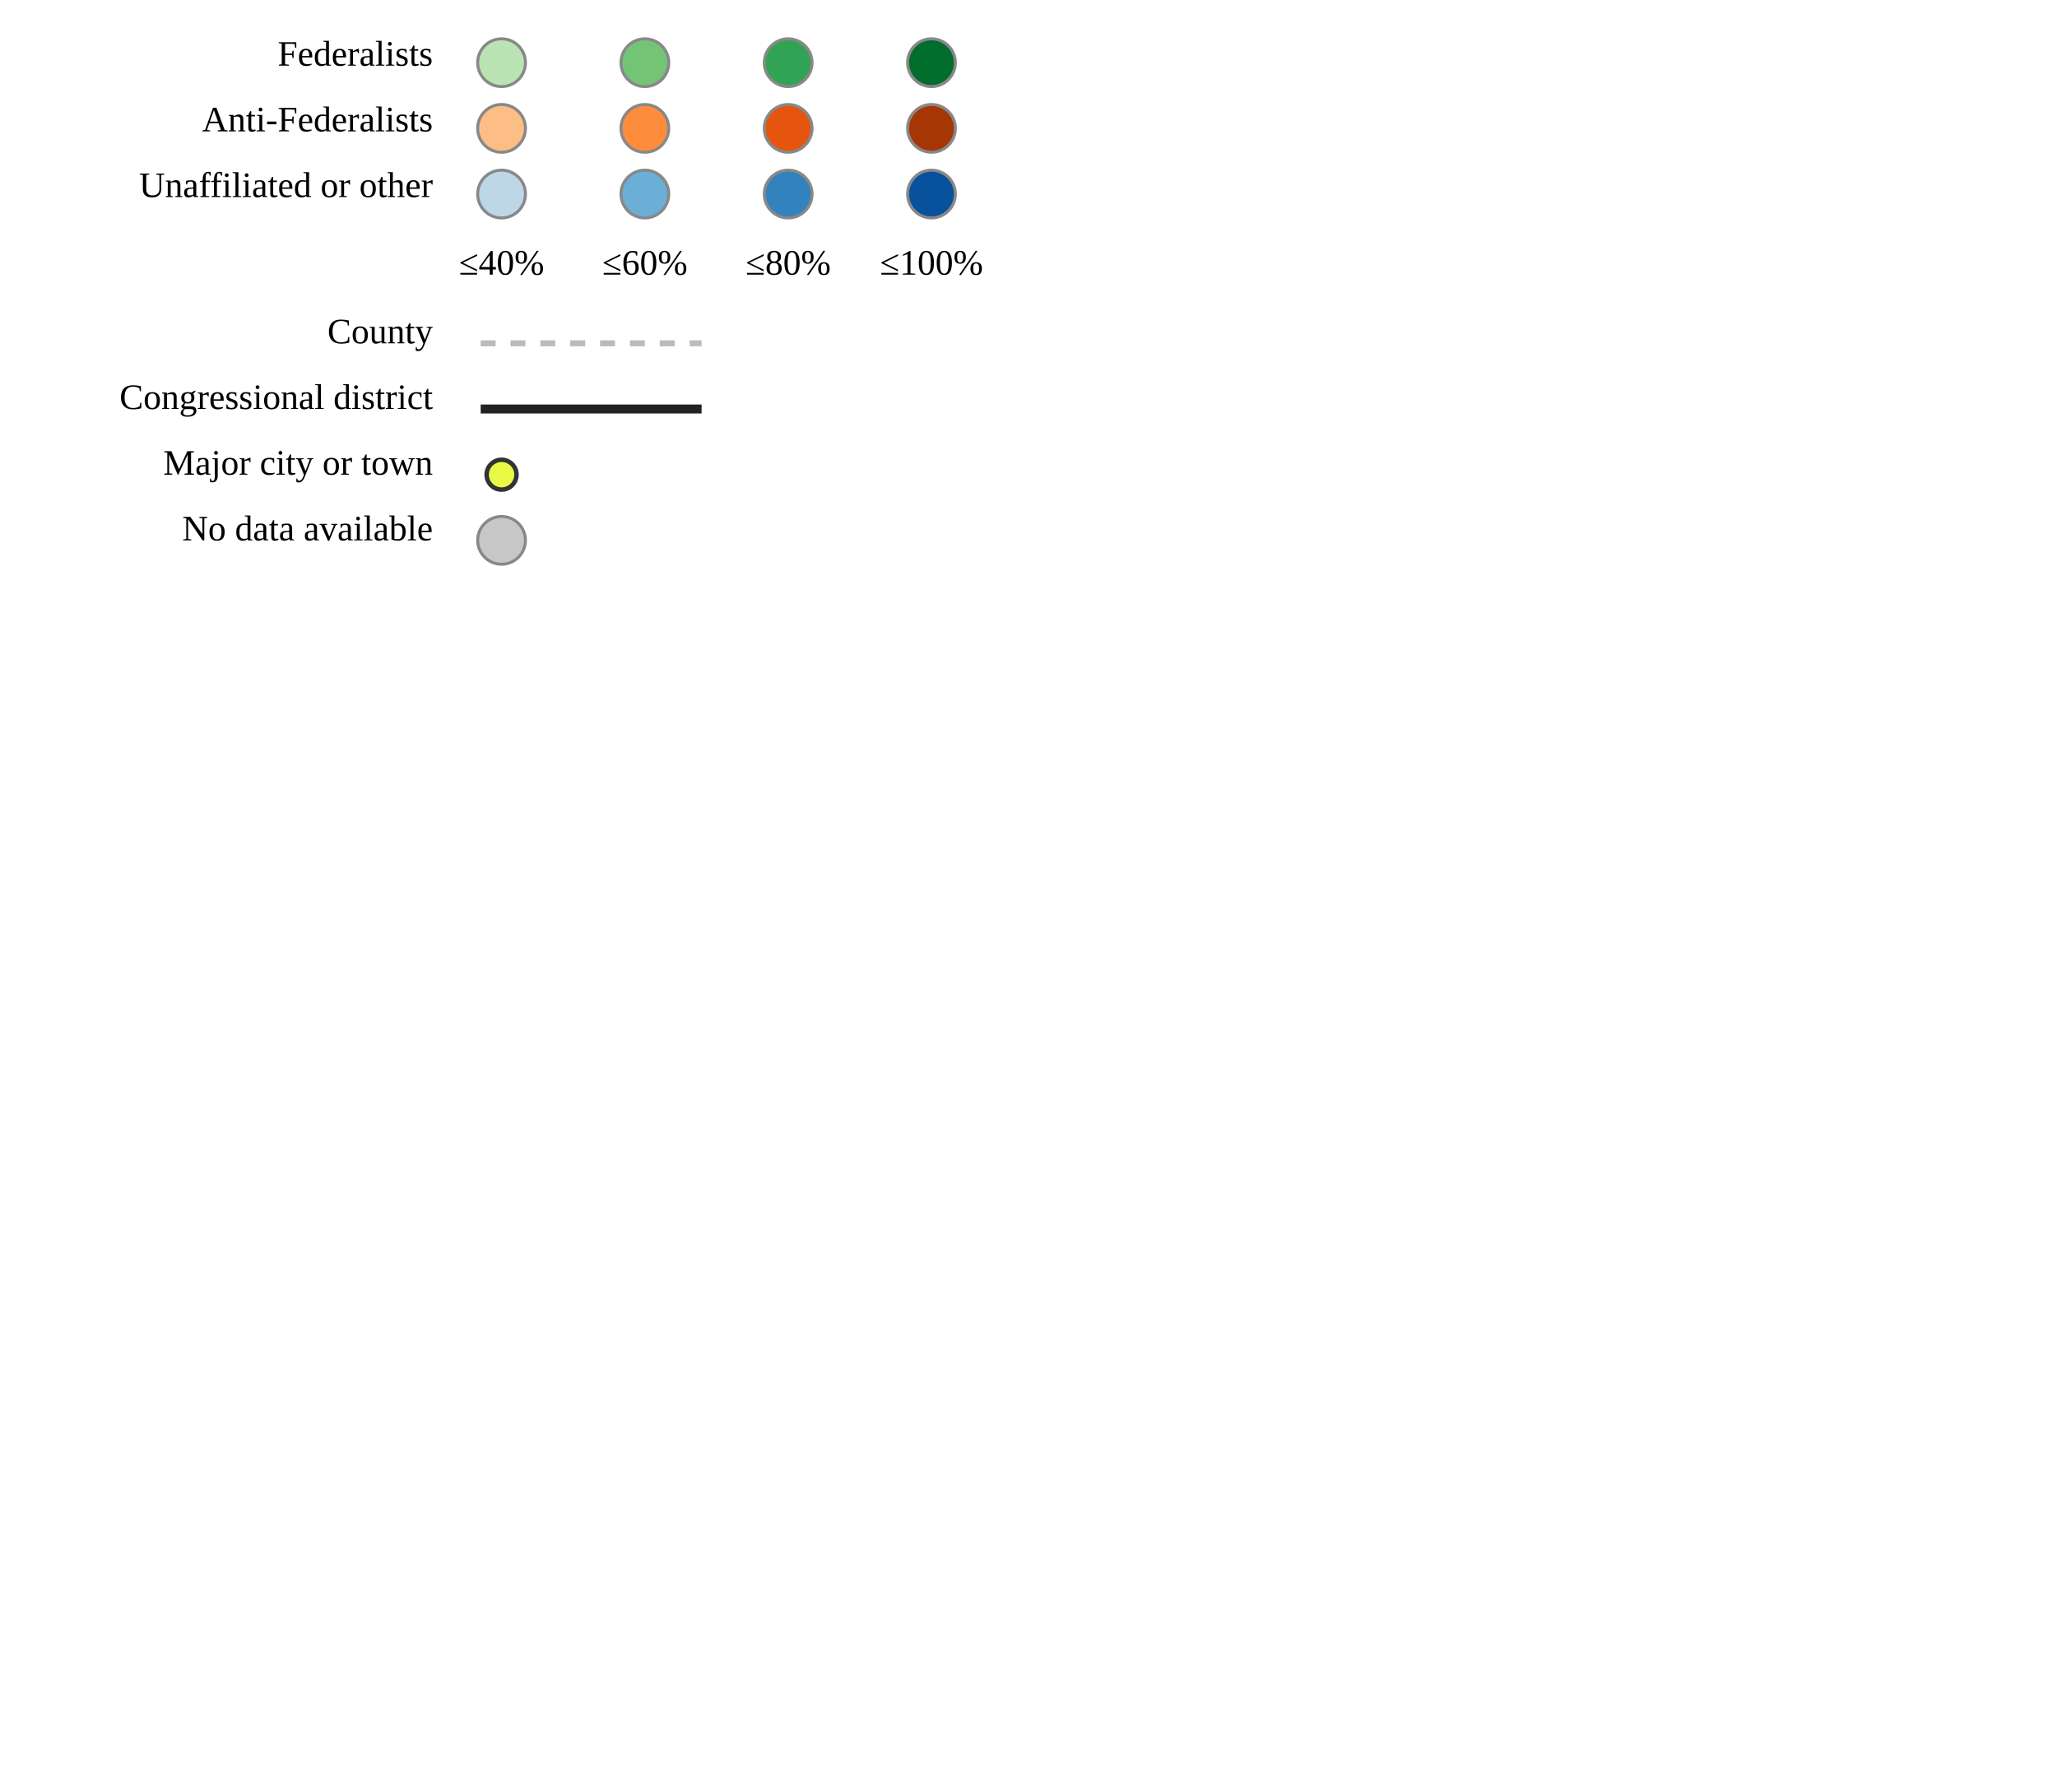
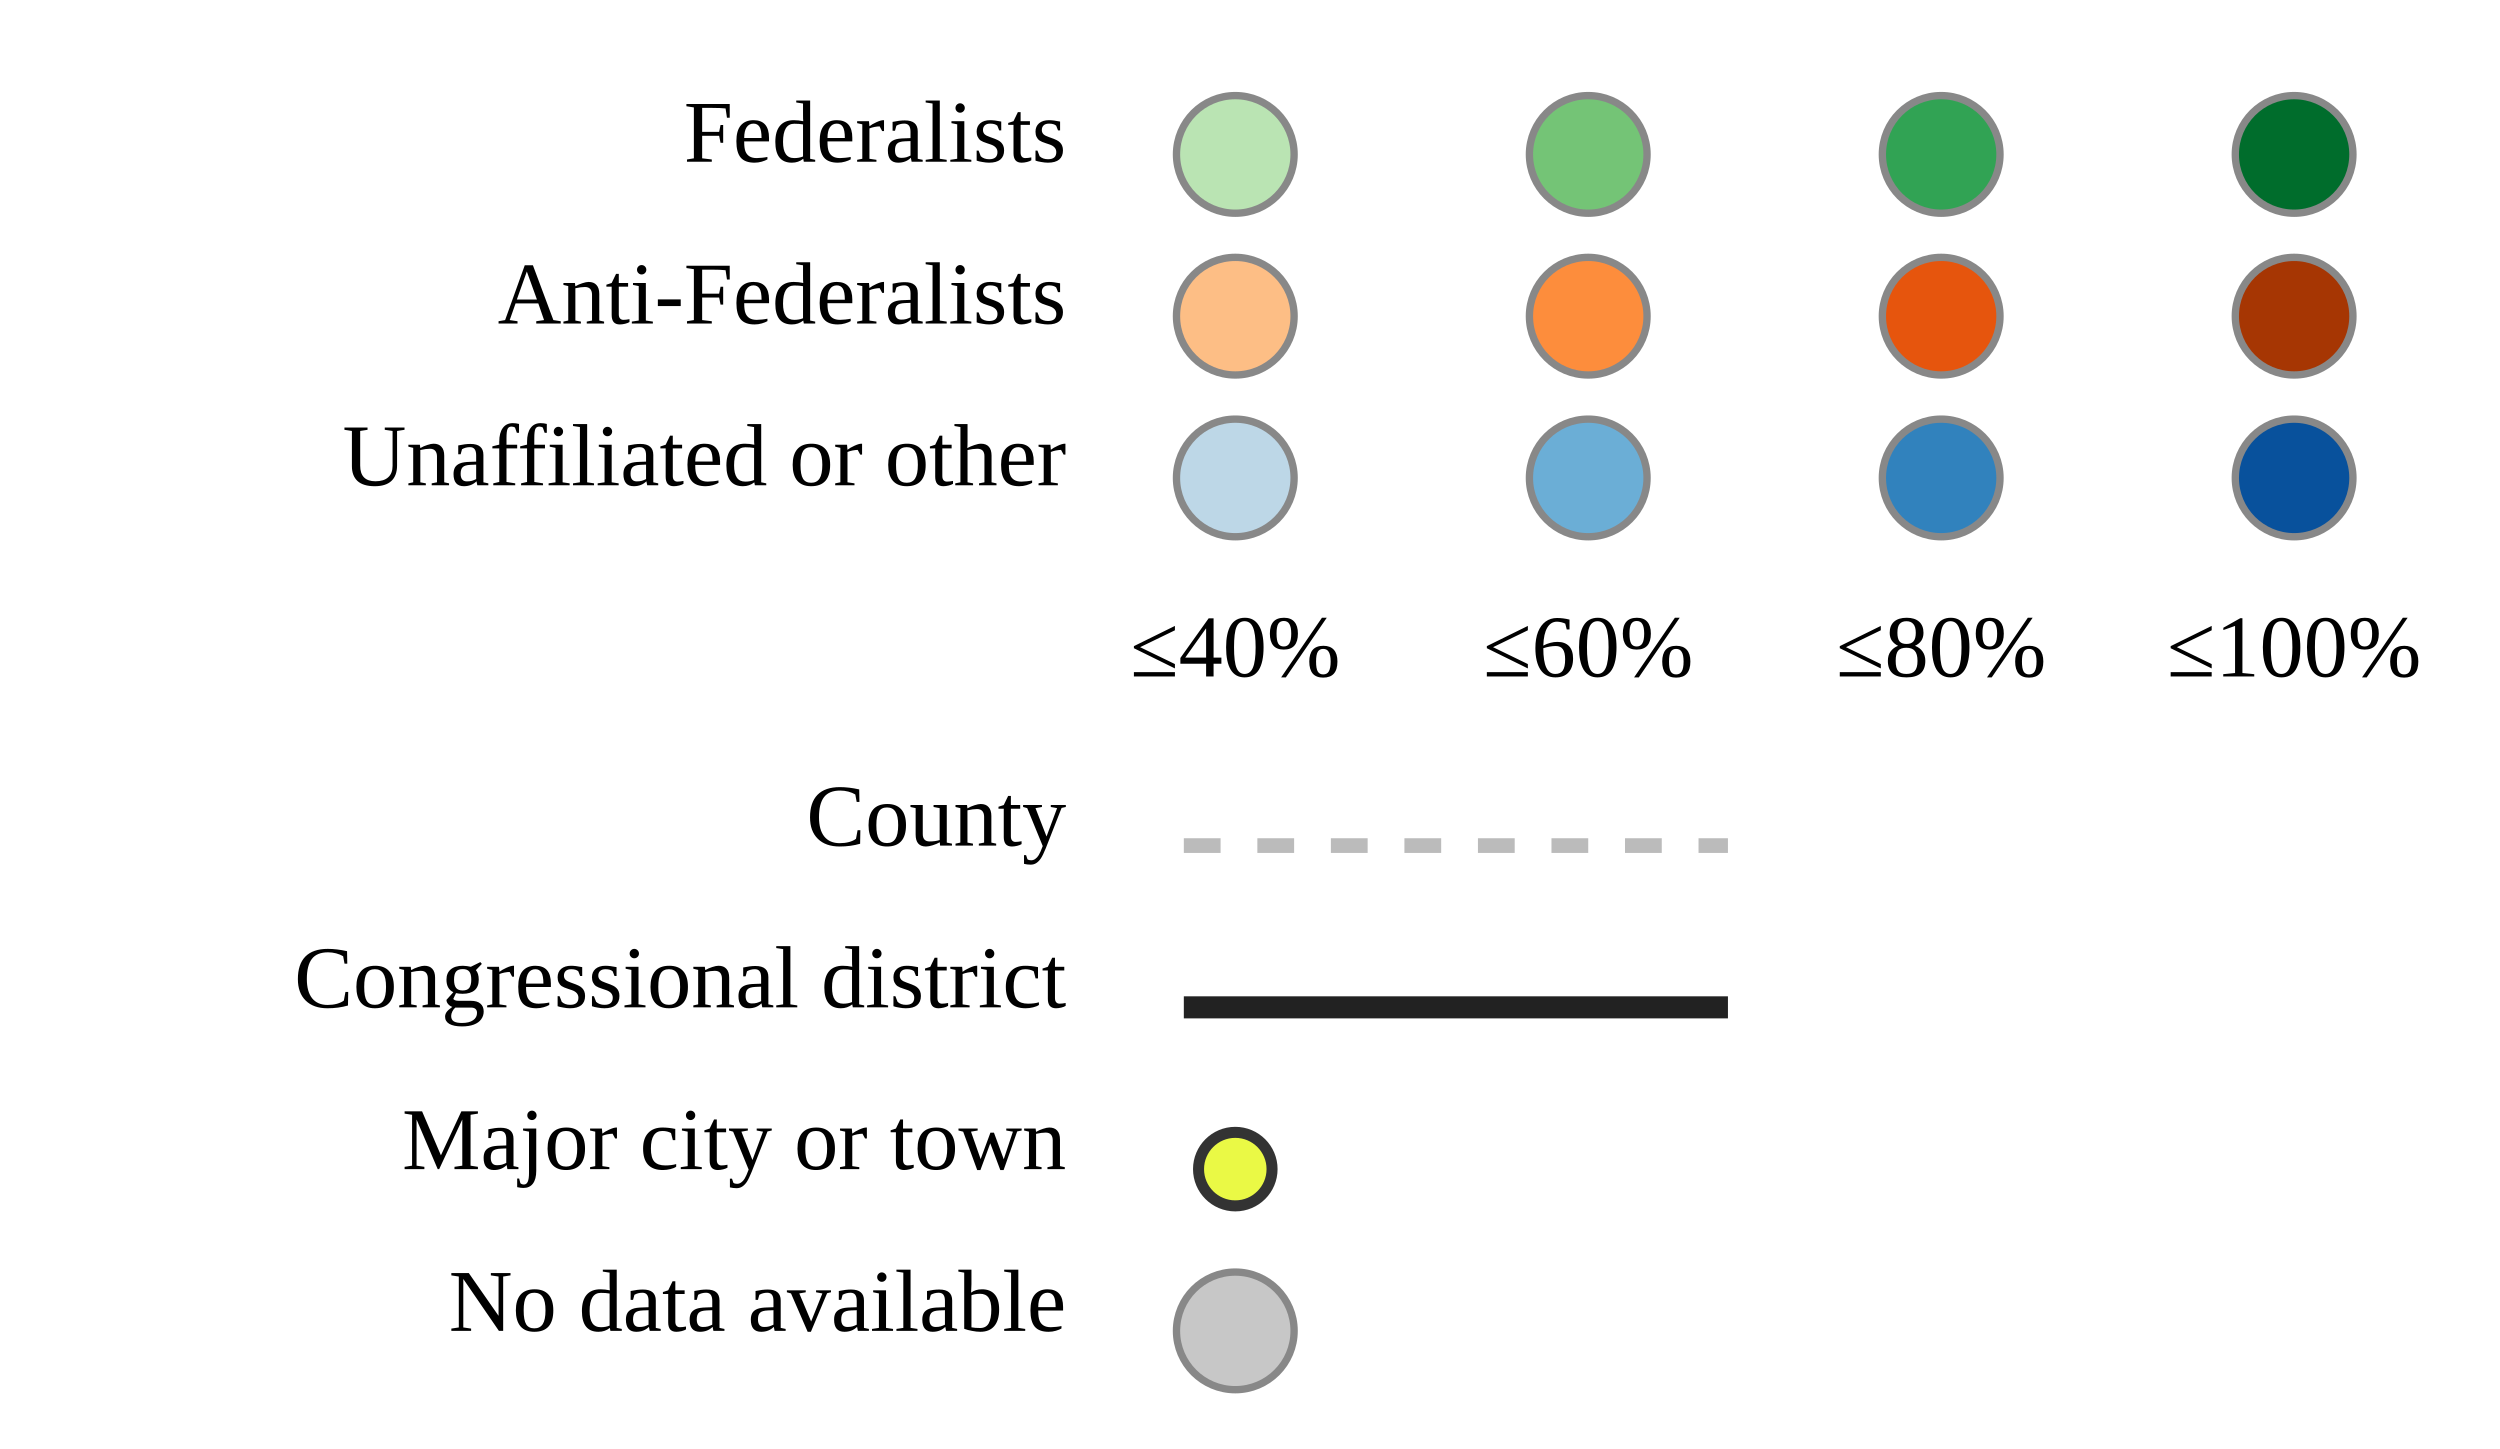
- <svg xmlns="http://www.w3.org/2000/svg" id="legend" width="100%" height="600" version="1.1" style="height:600px;width:689px;perspective-origin:344.5px 300px;transform-origin:344.5px 300px;">
+ <svg xmlns="http://www.w3.org/2000/svg" id="legend" width="340px" height="197" version="1.1" style="height:197px;width:340px;perspective-origin:170px 98.5px;transform-origin:170px 98.5px;">
  <text text-anchor="end" alignment-baseline="middle" x="145" y="22" style="display:block;height:auto;overflow-x:visible;overflow-y:visible;white-space:nowrap;width:auto;perspective-origin:110.328px 0px;transform-origin:0px 0px;alignment-baseline:middle;text-anchor:end;">Federalists</text>
  <circle cx="168" cy="21" r="8" fill="#bae4b3" stroke="#888" style="height:auto;overflow-x:visible;overflow-y:visible;width:auto;perspective-origin:0px 0px;transform-origin:0px 0px;fill:rgb(186, 228, 179);stroke:rgb(136, 136, 136);cx:168px;cy:21px;r:8px;" />
  <circle cx="216" cy="21" r="8" fill="#74c476" stroke="#888" style="height:auto;overflow-x:visible;overflow-y:visible;width:auto;perspective-origin:0px 0px;transform-origin:0px 0px;fill:rgb(116, 196, 118);stroke:rgb(136, 136, 136);cx:216px;cy:21px;r:8px;" />
  <circle cx="264" cy="21" r="8" fill="#31a354" stroke="#888" style="height:auto;overflow-x:visible;overflow-y:visible;width:auto;perspective-origin:0px 0px;transform-origin:0px 0px;fill:rgb(49, 163, 84);stroke:rgb(136, 136, 136);cx:264px;cy:21px;r:8px;" />
  <circle cx="312" cy="21" r="8" fill="#006d2c" stroke="#888" style="height:auto;overflow-x:visible;overflow-y:visible;width:auto;perspective-origin:0px 0px;transform-origin:0px 0px;fill:rgb(0, 109, 44);stroke:rgb(136, 136, 136);cx:312px;cy:21px;r:8px;" />
  <text text-anchor="end" alignment-baseline="middle" x="145" y="44" style="display:block;height:auto;overflow-x:visible;overflow-y:visible;white-space:nowrap;width:auto;perspective-origin:93.453px 0px;transform-origin:0px 0px;alignment-baseline:middle;text-anchor:end;">Anti-Federalists</text>
  <circle cx="168" cy="43" r="8" fill="#fdbe85" stroke="#888" style="height:auto;overflow-x:visible;overflow-y:visible;width:auto;perspective-origin:0px 0px;transform-origin:0px 0px;fill:rgb(253, 190, 133);stroke:rgb(136, 136, 136);cx:168px;cy:43px;r:8px;" />
  <circle cx="216" cy="43" r="8" fill="#fd8d3c" stroke="#888" style="height:auto;overflow-x:visible;overflow-y:visible;width:auto;perspective-origin:0px 0px;transform-origin:0px 0px;fill:rgb(253, 141, 60);stroke:rgb(136, 136, 136);cx:216px;cy:43px;r:8px;" />
  <circle cx="264" cy="43" r="8" fill="#e6550d" stroke="#888" style="height:auto;overflow-x:visible;overflow-y:visible;width:auto;perspective-origin:0px 0px;transform-origin:0px 0px;fill:rgb(230, 85, 13);stroke:rgb(136, 136, 136);cx:264px;cy:43px;r:8px;" />
  <circle cx="312" cy="43" r="8" fill="#a63603" stroke="#888" style="height:auto;overflow-x:visible;overflow-y:visible;width:auto;perspective-origin:0px 0px;transform-origin:0px 0px;fill:rgb(166, 54, 3);stroke:rgb(136, 136, 136);cx:312px;cy:43px;r:8px;" />
  <text text-anchor="end" alignment-baseline="middle" x="145" y="66" style="display:block;height:auto;overflow-x:visible;overflow-y:visible;white-space:nowrap;width:auto;perspective-origin:79.703px 0px;transform-origin:0px 0px;alignment-baseline:middle;text-anchor:end;">Unaffiliated or other</text>
  <circle cx="168" cy="65" r="8" fill="#bdd7e7" stroke="#888" style="height:auto;overflow-x:visible;overflow-y:visible;width:auto;perspective-origin:0px 0px;transform-origin:0px 0px;fill:rgb(189, 215, 231);stroke:rgb(136, 136, 136);cx:168px;cy:65px;r:8px;" />
  <circle cx="216" cy="65" r="8" fill="#6baed6" stroke="#888" style="height:auto;overflow-x:visible;overflow-y:visible;width:auto;perspective-origin:0px 0px;transform-origin:0px 0px;fill:rgb(107, 174, 214);stroke:rgb(136, 136, 136);cx:216px;cy:65px;r:8px;" />
  <circle cx="264" cy="65" r="8" fill="#3182bd" stroke="#888" style="height:auto;overflow-x:visible;overflow-y:visible;width:auto;perspective-origin:0px 0px;transform-origin:0px 0px;fill:rgb(49, 130, 189);stroke:rgb(136, 136, 136);cx:264px;cy:65px;r:8px;" />
  <circle cx="312" cy="65" r="8" fill="#08519c" stroke="#888" style="height:auto;overflow-x:visible;overflow-y:visible;width:auto;perspective-origin:0px 0px;transform-origin:0px 0px;fill:rgb(8, 81, 156);stroke:rgb(136, 136, 136);cx:312px;cy:65px;r:8px;" />
  <text x="168" y="92" text-anchor="middle" style="display:block;height:auto;overflow-x:visible;overflow-y:visible;white-space:nowrap;width:auto;perspective-origin:167.984px 0px;transform-origin:0px 0px;text-anchor:middle;">≤40%</text>
  <text x="216" y="92" text-anchor="middle" style="display:block;height:auto;overflow-x:visible;overflow-y:visible;white-space:nowrap;width:auto;perspective-origin:215.984px 0px;transform-origin:0px 0px;text-anchor:middle;">≤60%</text>
  <text x="264" y="92" text-anchor="middle" style="display:block;height:auto;overflow-x:visible;overflow-y:visible;white-space:nowrap;width:auto;perspective-origin:263.984px 0px;transform-origin:0px 0px;text-anchor:middle;">≤80%</text>
  <text x="312" y="92" text-anchor="middle" style="display:block;height:auto;overflow-x:visible;overflow-y:visible;white-space:nowrap;width:auto;perspective-origin:311.984px 0px;transform-origin:0px 0px;text-anchor:middle;">≤100%</text>
  <line stroke-dasharray="5, 5" x1="161" x2="235" y1="115" y2="115" stroke="#bbb" stroke-width="2" style="height:auto;overflow-x:visible;overflow-y:visible;width:auto;perspective-origin:0px 0px;transform-origin:0px 0px;stroke:rgb(187, 187, 187);stroke-dasharray:5px, 5px;stroke-width:2px;" />
  <text alignment-baseline="middle" text-anchor="end" x="145" y="115" style="display:block;height:auto;overflow-x:visible;overflow-y:visible;white-space:nowrap;width:auto;perspective-origin:121.422px 0px;transform-origin:0px 0px;alignment-baseline:middle;text-anchor:end;">County</text>
  <line x1="161" x2="235" y1="137" y2="137" stroke="#222" stroke-width="3" style="height:auto;overflow-x:visible;overflow-y:visible;width:auto;perspective-origin:0px 0px;transform-origin:0px 0px;stroke:rgb(34, 34, 34);stroke-width:3px;" />
  <text alignment-baseline="middle" text-anchor="end" x="145" y="137" style="display:block;height:auto;overflow-x:visible;overflow-y:visible;white-space:nowrap;width:auto;perspective-origin:75.016px 0px;transform-origin:0px 0px;alignment-baseline:middle;text-anchor:end;">Congressional district</text>
  <circle cx="168" cy="159" r="5" fill="#eaf945" stroke="#333" stroke-width="1.5" style="height:auto;overflow-x:visible;overflow-y:visible;width:auto;perspective-origin:0px 0px;transform-origin:0px 0px;fill:rgb(234, 249, 69);stroke:rgb(51, 51, 51);stroke-width:1.5px;cx:168px;cy:159px;r:5px;" />
  <text alignment-baseline="middle" text-anchor="end" x="145" y="159" style="display:block;height:auto;overflow-x:visible;overflow-y:visible;white-space:nowrap;width:auto;perspective-origin:84.781px 0px;transform-origin:0px 0px;alignment-baseline:middle;text-anchor:end;">Major city or town</text>
  <circle cx="168" cy="181" r="8" fill="rgb(199, 199, 199)" stroke="#888" style="height:auto;overflow-x:visible;overflow-y:visible;width:auto;perspective-origin:0px 0px;transform-origin:0px 0px;fill:rgb(199, 199, 199);stroke:rgb(136, 136, 136);cx:168px;cy:181px;r:8px;" />
  <text alignment-baseline="middle" text-anchor="end" x="145" y="181" style="display:block;height:auto;overflow-x:visible;overflow-y:visible;white-space:nowrap;width:auto;perspective-origin:89.016px 0px;transform-origin:0px 0px;alignment-baseline:middle;text-anchor:end;">No data available</text>
</svg>
